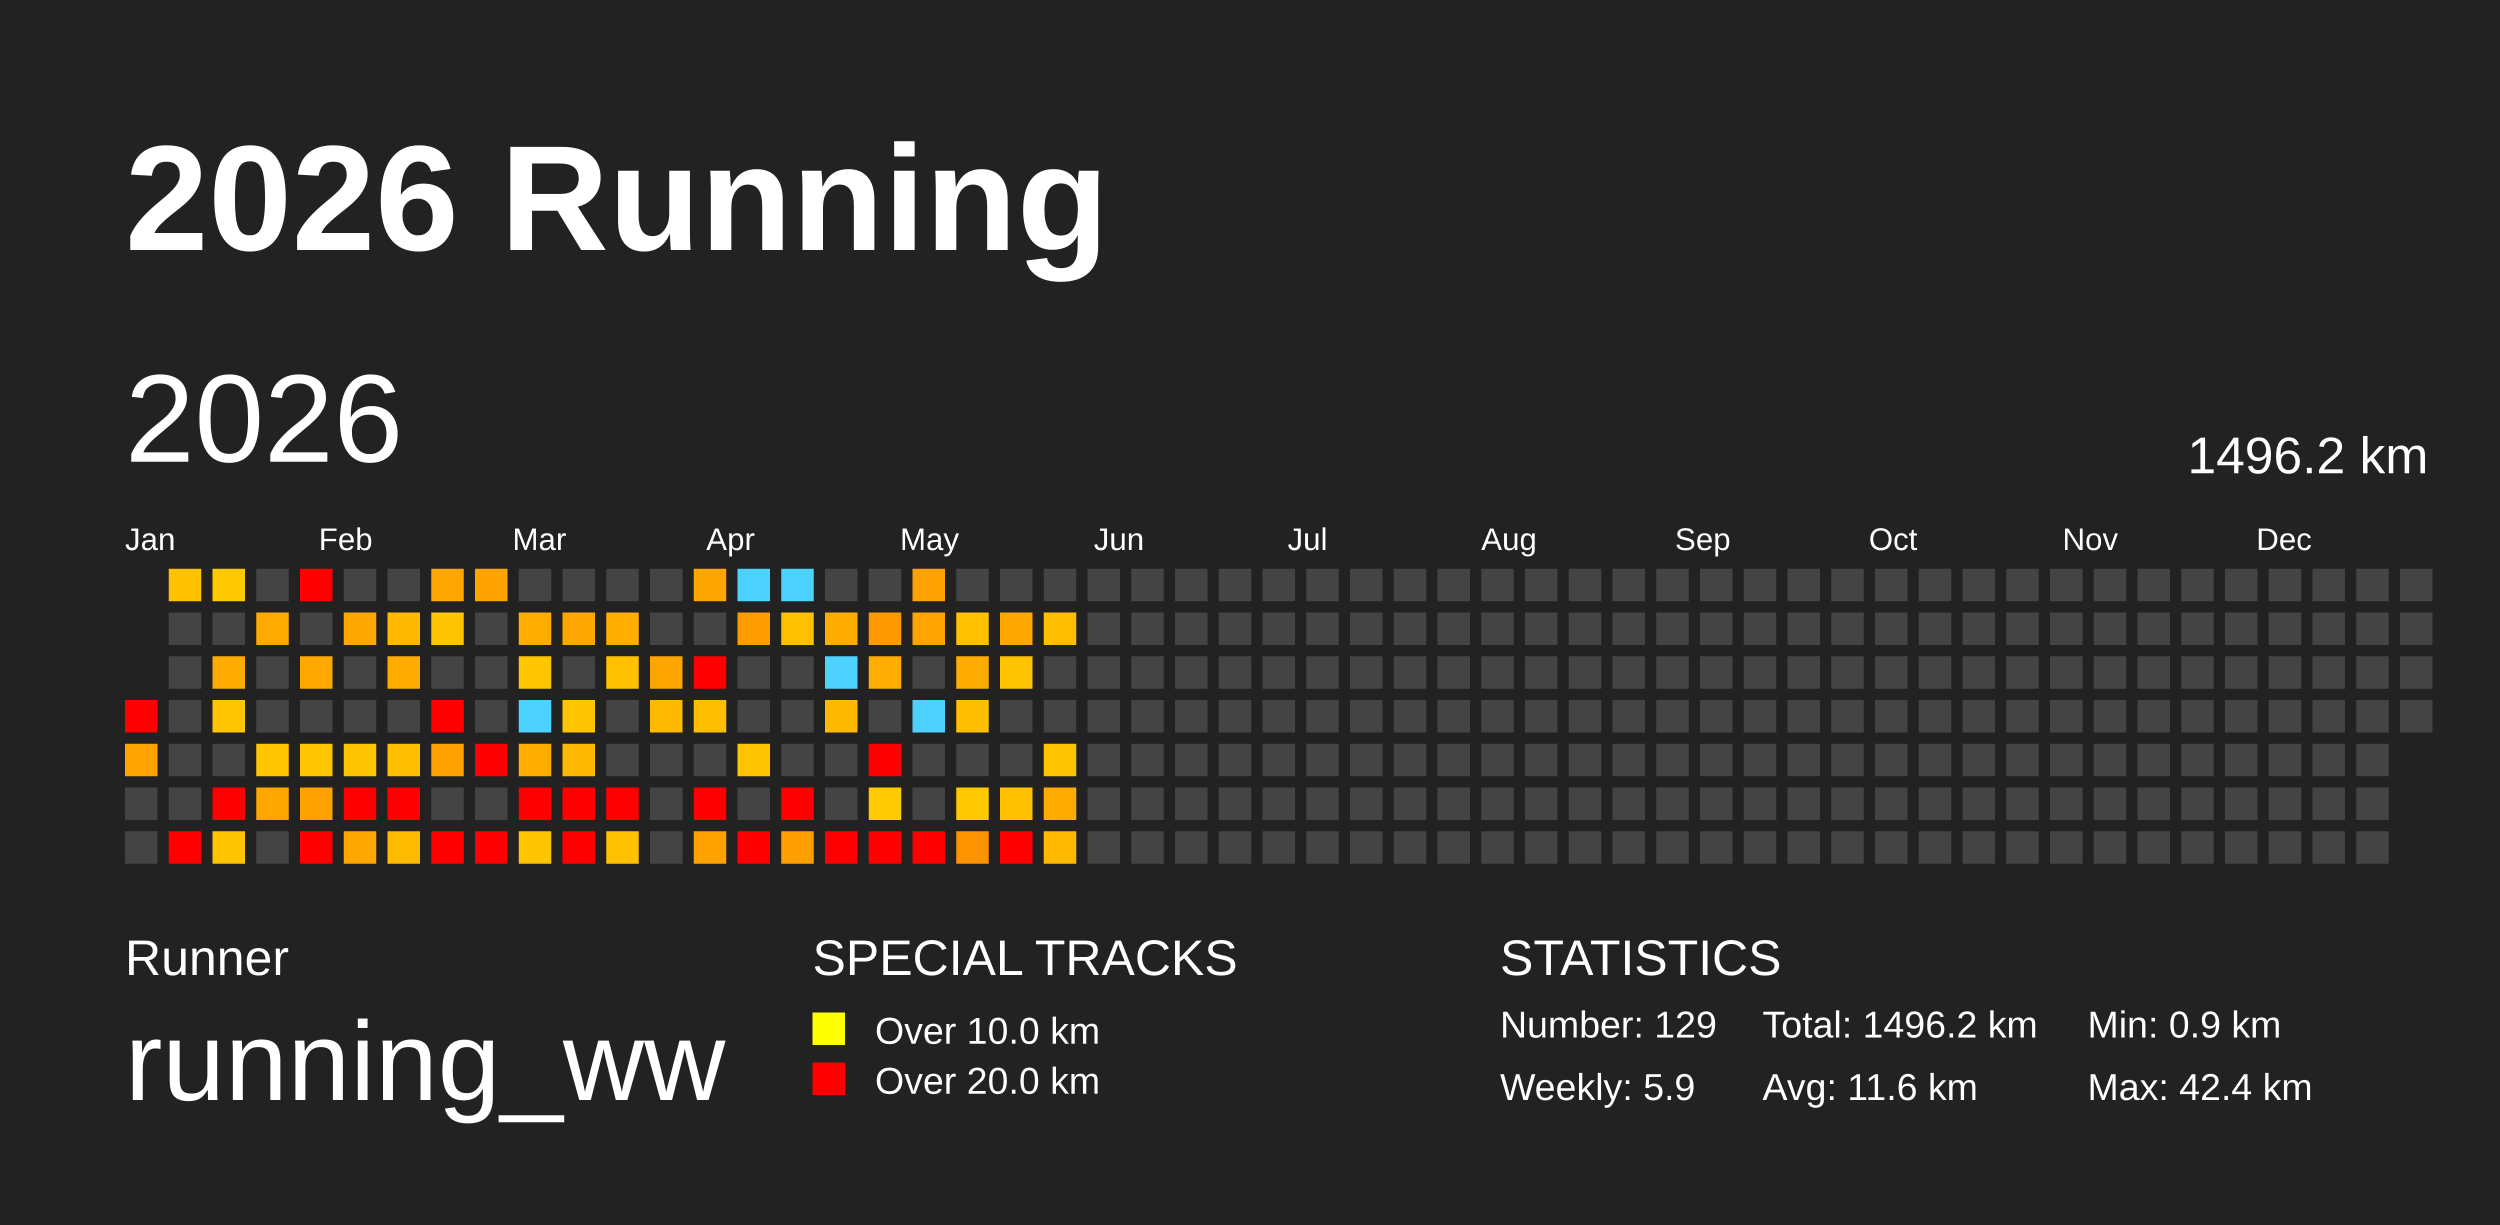
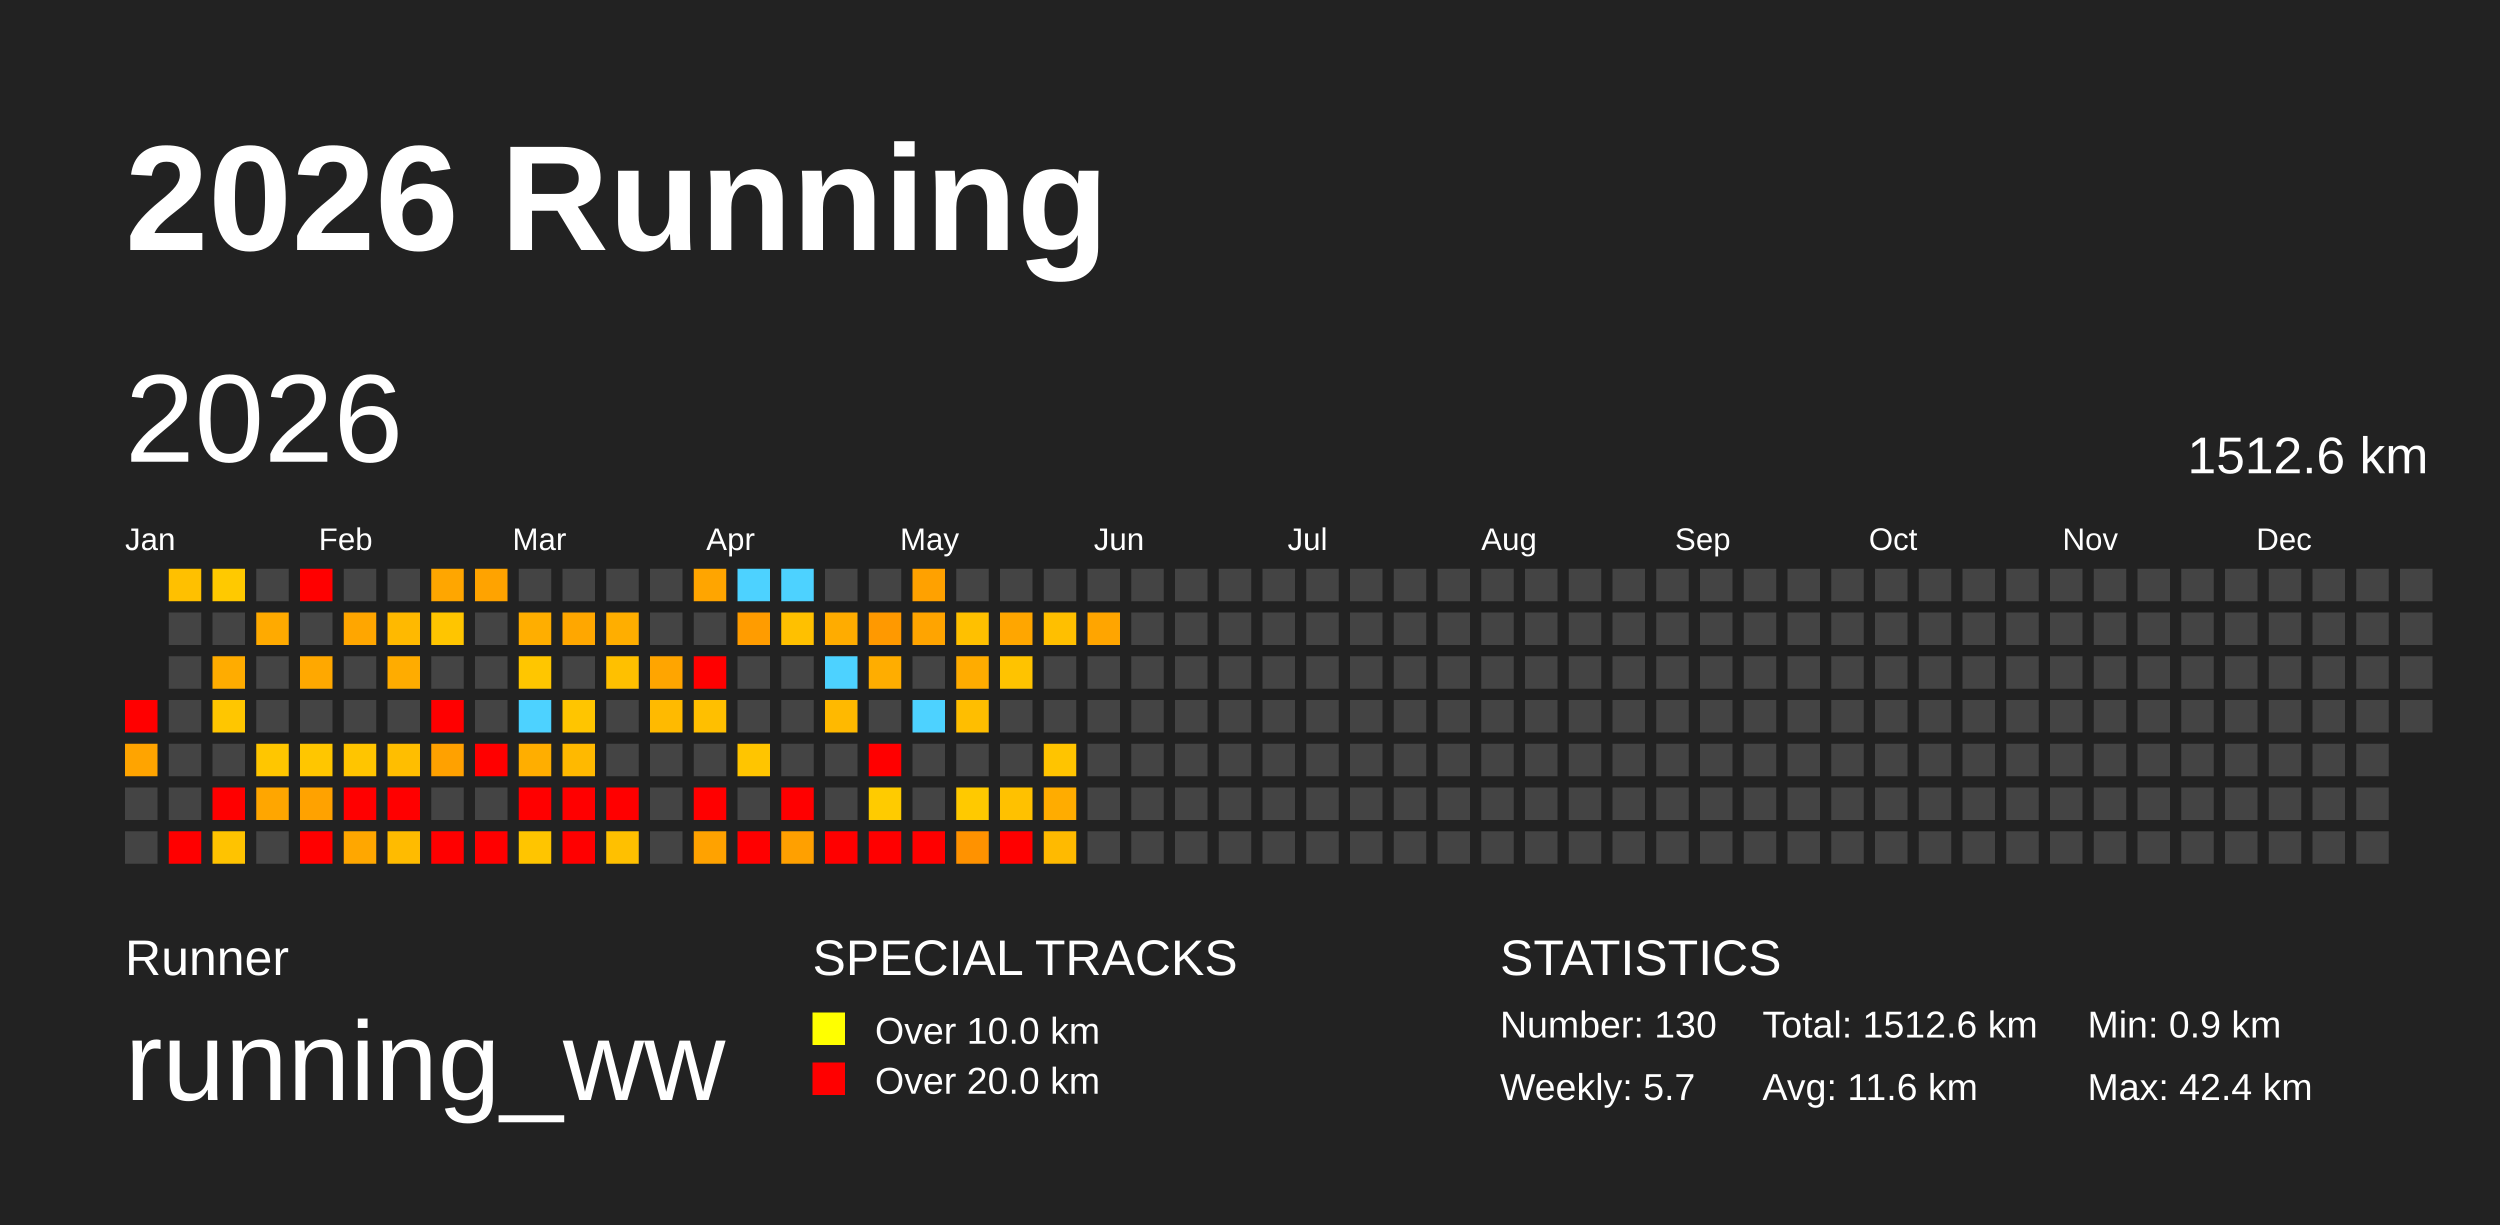
<svg xmlns="http://www.w3.org/2000/svg" baseProfile="full" height="98mm" version="1.1" viewBox="0,0,200,98" width="200mm">
  <defs />
  <rect fill="#222222" height="98" width="200" x="0" y="0" />
  <text fill="#FFFFFF" style="font-size:12px; font-family:Arial; font-weight:bold;" x="10" y="20">2026 Running</text>
  <text fill="#FFFFFF" style="font-size:4px; font-family:Arial" x="10" y="78">Runner</text>
  <text fill="#FFFFFF" style="font-size:9px; font-family:Arial" x="10" y="88">running_ww</text>
  <text fill="#FFFFFF" style="font-size:4px; font-family:Arial" x="65" y="78">SPECIAL TRACKS</text>
  <rect fill="yellow" height="2.6" width="2.6" x="65" y="81" />
  <text fill="#FFFFFF" style="font-size:3px; font-family:Arial" x="70" y="83.5">Over 10.0 km</text>
  <rect fill="red" height="2.6" width="2.6" x="65" y="85" />
  <text fill="#FFFFFF" style="font-size:3px; font-family:Arial" x="70" y="87.5">Over 20.0 km</text>
  <text fill="#FFFFFF" style="font-size:4px; font-family:Arial" x="120" y="78">STATISTICS</text>
-   <text fill="#FFFFFF" style="font-size:3px; font-family:Arial" x="120" y="83">Number: 129</text>
-   <text fill="#FFFFFF" style="font-size:3px; font-family:Arial" x="120" y="88">Weekly: 5.9</text>
-   <text fill="#FFFFFF" style="font-size:3px; font-family:Arial" x="141" y="83">Total: 1496.2 km</text>
+   <text fill="#FFFFFF" style="font-size:3px; font-family:Arial" x="120" y="83">Number: 130</text>
+   <text fill="#FFFFFF" style="font-size:3px; font-family:Arial" x="120" y="88">Weekly: 5.7</text>
+   <text fill="#FFFFFF" style="font-size:3px; font-family:Arial" x="141" y="83">Total: 1512.6 km</text>
  <text fill="#FFFFFF" style="font-size:3px; font-family:Arial" x="141" y="88">Avg: 11.6 km</text>
  <text fill="#FFFFFF" style="font-size:3px; font-family:Arial" x="167" y="83">Min: 0.9 km</text>
  <text fill="#FFFFFF" style="font-size:3px; font-family:Arial" x="167" y="88">Max: 42.4 km</text>
  <text dominant-baseline="hanging" fill="#FFFFFF" style="font-size:10.0px; font-family:Arial;" x="10" y="30">2026</text>
-   <text dominant-baseline="hanging" fill="#FFFFFF" style="font-size:4.125px; font-family:Arial;" x="175" y="35">1496.2 km</text>
+   <text dominant-baseline="hanging" fill="#FFFFFF" style="font-size:4.125px; font-family:Arial;" x="175" y="35">1512.6 km</text>
  <text fill="#FFFFFF" style="font-size:2.5px; font-family:Arial" x="10.0" y="44">Jan</text>
  <text fill="#FFFFFF" style="font-size:2.5px; font-family:Arial" x="25.5" y="44">Feb</text>
  <text fill="#FFFFFF" style="font-size:2.5px; font-family:Arial" x="41.0" y="44">Mar</text>
  <text fill="#FFFFFF" style="font-size:2.5px; font-family:Arial" x="56.5" y="44">Apr</text>
  <text fill="#FFFFFF" style="font-size:2.5px; font-family:Arial" x="72.0" y="44">May</text>
  <text fill="#FFFFFF" style="font-size:2.5px; font-family:Arial" x="87.5" y="44">Jun</text>
  <text fill="#FFFFFF" style="font-size:2.5px; font-family:Arial" x="103.0" y="44">Jul</text>
  <text fill="#FFFFFF" style="font-size:2.5px; font-family:Arial" x="118.5" y="44">Aug</text>
  <text fill="#FFFFFF" style="font-size:2.5px; font-family:Arial" x="134.0" y="44">Sep</text>
  <text fill="#FFFFFF" style="font-size:2.5px; font-family:Arial" x="149.5" y="44">Oct</text>
  <text fill="#FFFFFF" style="font-size:2.5px; font-family:Arial" x="165.0" y="44">Nov</text>
  <text fill="#FFFFFF" style="font-size:2.5px; font-family:Arial" x="180.5" y="44">Dec</text>
  <rect fill="red" height="2.6" width="2.6" x="10.0" y="56.0" />
  <rect fill="#ffa400" height="2.6" width="2.6" x="10.0" y="59.5" />
  <rect fill="#444444" height="2.6" width="2.6" x="10.0" y="63.0" />
  <rect fill="#444444" height="2.6" width="2.6" x="10.0" y="66.5" />
  <rect fill="#ffc000" height="2.6" width="2.6" x="13.5" y="45.5" />
  <rect fill="#444444" height="2.6" width="2.6" x="13.5" y="49.0" />
  <rect fill="#444444" height="2.6" width="2.6" x="13.5" y="52.5" />
  <rect fill="#444444" height="2.6" width="2.6" x="13.5" y="56.0" />
  <rect fill="#444444" height="2.6" width="2.6" x="13.5" y="59.5" />
  <rect fill="#444444" height="2.6" width="2.6" x="13.5" y="63.0" />
  <rect fill="red" height="2.6" width="2.6" x="13.5" y="66.5" />
  <rect fill="#ffc900" height="2.6" width="2.6" x="17.0" y="45.5" />
  <rect fill="#444444" height="2.6" width="2.6" x="17.0" y="49.0" />
  <rect fill="#ffac00" height="2.6" width="2.6" x="17.0" y="52.5" />
  <rect fill="#ffc600" height="2.6" width="2.6" x="17.0" y="56.0" />
  <rect fill="#444444" height="2.6" width="2.6" x="17.0" y="59.5" />
  <rect fill="red" height="2.6" width="2.6" x="17.0" y="63.0" />
  <rect fill="#ffc300" height="2.6" width="2.6" x="17.0" y="66.5" />
  <rect fill="#444444" height="2.6" width="2.6" x="20.5" y="45.5" />
  <rect fill="#ffaa00" height="2.6" width="2.6" x="20.5" y="49.0" />
  <rect fill="#444444" height="2.6" width="2.6" x="20.5" y="52.5" />
  <rect fill="#444444" height="2.6" width="2.6" x="20.5" y="56.0" />
  <rect fill="#ffc600" height="2.6" width="2.6" x="20.5" y="59.5" />
  <rect fill="#ffa600" height="2.6" width="2.6" x="20.5" y="63.0" />
  <rect fill="#444444" height="2.6" width="2.6" x="20.5" y="66.5" />
  <rect fill="red" height="2.6" width="2.6" x="24.0" y="45.5" />
  <rect fill="#444444" height="2.6" width="2.6" x="24.0" y="49.0" />
  <rect fill="#ffa800" height="2.6" width="2.6" x="24.0" y="52.5" />
  <rect fill="#444444" height="2.6" width="2.6" x="24.0" y="56.0" />
  <rect fill="#ffc600" height="2.6" width="2.6" x="24.0" y="59.5" />
  <rect fill="#ffa200" height="2.6" width="2.6" x="24.0" y="63.0" />
  <rect fill="red" height="2.6" width="2.6" x="24.0" y="66.5" />
  <rect fill="#444444" height="2.6" width="2.6" x="27.5" y="45.5" />
  <rect fill="#ffa600" height="2.6" width="2.6" x="27.5" y="49.0" />
  <rect fill="#444444" height="2.6" width="2.6" x="27.5" y="52.5" />
  <rect fill="#444444" height="2.6" width="2.6" x="27.5" y="56.0" />
  <rect fill="#ffc500" height="2.6" width="2.6" x="27.5" y="59.5" />
  <rect fill="red" height="2.6" width="2.6" x="27.5" y="63.0" />
  <rect fill="#ffa700" height="2.6" width="2.6" x="27.5" y="66.5" />
  <rect fill="#444444" height="2.6" width="2.6" x="31.0" y="45.5" />
  <rect fill="#ffb900" height="2.6" width="2.6" x="31.0" y="49.0" />
  <rect fill="#ffac00" height="2.6" width="2.6" x="31.0" y="52.5" />
  <rect fill="#444444" height="2.6" width="2.6" x="31.0" y="56.0" />
  <rect fill="#ffbe00" height="2.6" width="2.6" x="31.0" y="59.5" />
  <rect fill="red" height="2.6" width="2.6" x="31.0" y="63.0" />
  <rect fill="#ffbb00" height="2.6" width="2.6" x="31.0" y="66.5" />
  <rect fill="#ffa600" height="2.6" width="2.6" x="34.5" y="45.5" />
  <rect fill="#ffc500" height="2.6" width="2.6" x="34.5" y="49.0" />
  <rect fill="#444444" height="2.6" width="2.6" x="34.5" y="52.5" />
  <rect fill="red" height="2.6" width="2.6" x="34.5" y="56.0" />
  <rect fill="#ffa100" height="2.6" width="2.6" x="34.5" y="59.5" />
  <rect fill="#444444" height="2.6" width="2.6" x="34.5" y="63.0" />
  <rect fill="red" height="2.6" width="2.6" x="34.5" y="66.5" />
  <rect fill="#ffa300" height="2.6" width="2.6" x="38.0" y="45.5" />
  <rect fill="#444444" height="2.6" width="2.6" x="38.0" y="49.0" />
  <rect fill="#444444" height="2.6" width="2.6" x="38.0" y="52.5" />
  <rect fill="#444444" height="2.6" width="2.6" x="38.0" y="56.0" />
  <rect fill="red" height="2.6" width="2.6" x="38.0" y="59.5" />
  <rect fill="#444444" height="2.6" width="2.6" x="38.0" y="63.0" />
  <rect fill="red" height="2.6" width="2.6" x="38.0" y="66.5" />
  <rect fill="#444444" height="2.6" width="2.6" x="41.5" y="45.5" />
  <rect fill="#ffae00" height="2.6" width="2.6" x="41.5" y="49.0" />
  <rect fill="#ffc600" height="2.6" width="2.6" x="41.5" y="52.5" />
  <rect fill="#4dd2ff" height="2.6" width="2.6" x="41.5" y="56.0" />
  <rect fill="#ffae00" height="2.6" width="2.6" x="41.5" y="59.5" />
  <rect fill="red" height="2.6" width="2.6" x="41.5" y="63.0" />
  <rect fill="#ffc500" height="2.6" width="2.6" x="41.5" y="66.5" />
  <rect fill="#444444" height="2.6" width="2.6" x="45.0" y="45.5" />
  <rect fill="#ffa700" height="2.6" width="2.6" x="45.0" y="49.0" />
  <rect fill="#444444" height="2.6" width="2.6" x="45.0" y="52.5" />
  <rect fill="#ffc500" height="2.6" width="2.6" x="45.0" y="56.0" />
  <rect fill="#ffb900" height="2.6" width="2.6" x="45.0" y="59.5" />
  <rect fill="red" height="2.6" width="2.6" x="45.0" y="63.0" />
  <rect fill="red" height="2.6" width="2.6" x="45.0" y="66.5" />
  <rect fill="#444444" height="2.6" width="2.6" x="48.5" y="45.5" />
  <rect fill="#ffae00" height="2.6" width="2.6" x="48.5" y="49.0" />
  <rect fill="#ffc000" height="2.6" width="2.6" x="48.5" y="52.5" />
  <rect fill="#444444" height="2.6" width="2.6" x="48.5" y="56.0" />
  <rect fill="#444444" height="2.6" width="2.6" x="48.5" y="59.5" />
  <rect fill="red" height="2.6" width="2.6" x="48.5" y="63.0" />
  <rect fill="#ffc000" height="2.6" width="2.6" x="48.5" y="66.5" />
  <rect fill="#444444" height="2.6" width="2.6" x="52.0" y="45.5" />
  <rect fill="#444444" height="2.6" width="2.6" x="52.0" y="49.0" />
  <rect fill="#ffa500" height="2.6" width="2.6" x="52.0" y="52.5" />
  <rect fill="#ffba00" height="2.6" width="2.6" x="52.0" y="56.0" />
  <rect fill="#444444" height="2.6" width="2.6" x="52.0" y="59.5" />
  <rect fill="#444444" height="2.6" width="2.6" x="52.0" y="63.0" />
  <rect fill="#444444" height="2.6" width="2.6" x="52.0" y="66.5" />
  <rect fill="#ffa500" height="2.6" width="2.6" x="55.5" y="45.5" />
  <rect fill="#444444" height="2.6" width="2.6" x="55.5" y="49.0" />
  <rect fill="red" height="2.6" width="2.6" x="55.5" y="52.5" />
  <rect fill="#ffbf00" height="2.6" width="2.6" x="55.5" y="56.0" />
  <rect fill="#444444" height="2.6" width="2.6" x="55.5" y="59.5" />
  <rect fill="red" height="2.6" width="2.6" x="55.5" y="63.0" />
  <rect fill="#ffa200" height="2.6" width="2.6" x="55.5" y="66.5" />
  <rect fill="#4dd2ff" height="2.6" width="2.6" x="59.0" y="45.5" />
  <rect fill="#ff9c00" height="2.6" width="2.6" x="59.0" y="49.0" />
  <rect fill="#444444" height="2.6" width="2.6" x="59.0" y="52.5" />
  <rect fill="#444444" height="2.6" width="2.6" x="59.0" y="56.0" />
  <rect fill="#ffc500" height="2.6" width="2.6" x="59.0" y="59.5" />
  <rect fill="#444444" height="2.6" width="2.6" x="59.0" y="63.0" />
  <rect fill="red" height="2.6" width="2.6" x="59.0" y="66.5" />
  <rect fill="#4dd2ff" height="2.6" width="2.6" x="62.5" y="45.5" />
  <rect fill="#ffc000" height="2.6" width="2.6" x="62.5" y="49.0" />
  <rect fill="#444444" height="2.6" width="2.6" x="62.5" y="52.5" />
  <rect fill="#444444" height="2.6" width="2.6" x="62.5" y="56.0" />
  <rect fill="#444444" height="2.6" width="2.6" x="62.5" y="59.5" />
  <rect fill="red" height="2.6" width="2.6" x="62.5" y="63.0" />
  <rect fill="#ffa000" height="2.6" width="2.6" x="62.5" y="66.5" />
  <rect fill="#444444" height="2.6" width="2.6" x="66.0" y="45.5" />
  <rect fill="#ffac00" height="2.6" width="2.6" x="66.0" y="49.0" />
  <rect fill="#4dd2ff" height="2.6" width="2.6" x="66.0" y="52.5" />
  <rect fill="#ffb900" height="2.6" width="2.6" x="66.0" y="56.0" />
  <rect fill="#444444" height="2.6" width="2.6" x="66.0" y="59.5" />
  <rect fill="#444444" height="2.6" width="2.6" x="66.0" y="63.0" />
  <rect fill="red" height="2.6" width="2.6" x="66.0" y="66.5" />
  <rect fill="#444444" height="2.6" width="2.6" x="69.5" y="45.5" />
  <rect fill="#ff9900" height="2.6" width="2.6" x="69.5" y="49.0" />
  <rect fill="#ffad00" height="2.6" width="2.6" x="69.5" y="52.5" />
  <rect fill="#444444" height="2.6" width="2.6" x="69.5" y="56.0" />
  <rect fill="red" height="2.6" width="2.6" x="69.5" y="59.5" />
  <rect fill="#ffcb00" height="2.6" width="2.6" x="69.5" y="63.0" />
  <rect fill="red" height="2.6" width="2.6" x="69.5" y="66.5" />
  <rect fill="#ffa100" height="2.6" width="2.6" x="73.0" y="45.5" />
  <rect fill="#ffa400" height="2.6" width="2.6" x="73.0" y="49.0" />
  <rect fill="#444444" height="2.6" width="2.6" x="73.0" y="52.5" />
  <rect fill="#4dd2ff" height="2.6" width="2.6" x="73.0" y="56.0" />
  <rect fill="#444444" height="2.6" width="2.6" x="73.0" y="59.5" />
  <rect fill="#444444" height="2.6" width="2.6" x="73.0" y="63.0" />
  <rect fill="red" height="2.6" width="2.6" x="73.0" y="66.5" />
  <rect fill="#444444" height="2.6" width="2.6" x="76.5" y="45.5" />
  <rect fill="#ffc000" height="2.6" width="2.6" x="76.5" y="49.0" />
  <rect fill="#ffac00" height="2.6" width="2.6" x="76.5" y="52.5" />
  <rect fill="#ffbe00" height="2.6" width="2.6" x="76.5" y="56.0" />
  <rect fill="#444444" height="2.6" width="2.6" x="76.5" y="59.5" />
  <rect fill="#ffc900" height="2.6" width="2.6" x="76.5" y="63.0" />
  <rect fill="#ff9200" height="2.6" width="2.6" x="76.5" y="66.5" />
  <rect fill="#444444" height="2.6" width="2.6" x="80.0" y="45.5" />
  <rect fill="#ffa600" height="2.6" width="2.6" x="80.0" y="49.0" />
  <rect fill="#ffc300" height="2.6" width="2.6" x="80.0" y="52.5" />
  <rect fill="#444444" height="2.6" width="2.6" x="80.0" y="56.0" />
  <rect fill="#444444" height="2.6" width="2.6" x="80.0" y="59.5" />
  <rect fill="#ffc100" height="2.6" width="2.6" x="80.0" y="63.0" />
  <rect fill="red" height="2.6" width="2.6" x="80.0" y="66.5" />
  <rect fill="#444444" height="2.6" width="2.6" x="83.5" y="45.5" />
  <rect fill="#ffbf00" height="2.6" width="2.6" x="83.5" y="49.0" />
  <rect fill="#444444" height="2.6" width="2.6" x="83.5" y="52.5" />
  <rect fill="#444444" height="2.6" width="2.6" x="83.5" y="56.0" />
  <rect fill="#ffc400" height="2.6" width="2.6" x="83.5" y="59.5" />
  <rect fill="#ffac00" height="2.6" width="2.6" x="83.5" y="63.0" />
  <rect fill="#ffba00" height="2.6" width="2.6" x="83.5" y="66.5" />
  <rect fill="#444444" height="2.6" width="2.6" x="87.0" y="45.5" />
-   <rect fill="#444444" height="2.6" width="2.6" x="87.0" y="49.0" />
+   <rect fill="#ffa500" height="2.6" width="2.6" x="87.0" y="49.0" />
  <rect fill="#444444" height="2.6" width="2.6" x="87.0" y="52.5" />
  <rect fill="#444444" height="2.6" width="2.6" x="87.0" y="56.0" />
  <rect fill="#444444" height="2.6" width="2.6" x="87.0" y="59.5" />
  <rect fill="#444444" height="2.6" width="2.6" x="87.0" y="63.0" />
  <rect fill="#444444" height="2.6" width="2.6" x="87.0" y="66.5" />
  <rect fill="#444444" height="2.6" width="2.6" x="90.5" y="45.5" />
  <rect fill="#444444" height="2.6" width="2.6" x="90.5" y="49.0" />
  <rect fill="#444444" height="2.6" width="2.6" x="90.5" y="52.5" />
  <rect fill="#444444" height="2.6" width="2.6" x="90.5" y="56.0" />
  <rect fill="#444444" height="2.6" width="2.6" x="90.5" y="59.5" />
  <rect fill="#444444" height="2.6" width="2.6" x="90.5" y="63.0" />
  <rect fill="#444444" height="2.6" width="2.6" x="90.5" y="66.5" />
  <rect fill="#444444" height="2.6" width="2.6" x="94.0" y="45.5" />
  <rect fill="#444444" height="2.6" width="2.6" x="94.0" y="49.0" />
  <rect fill="#444444" height="2.6" width="2.6" x="94.0" y="52.5" />
  <rect fill="#444444" height="2.6" width="2.6" x="94.0" y="56.0" />
  <rect fill="#444444" height="2.6" width="2.6" x="94.0" y="59.5" />
  <rect fill="#444444" height="2.6" width="2.6" x="94.0" y="63.0" />
  <rect fill="#444444" height="2.6" width="2.6" x="94.0" y="66.5" />
  <rect fill="#444444" height="2.6" width="2.6" x="97.5" y="45.5" />
  <rect fill="#444444" height="2.6" width="2.6" x="97.5" y="49.0" />
  <rect fill="#444444" height="2.6" width="2.6" x="97.5" y="52.5" />
  <rect fill="#444444" height="2.6" width="2.6" x="97.5" y="56.0" />
  <rect fill="#444444" height="2.6" width="2.6" x="97.5" y="59.5" />
  <rect fill="#444444" height="2.6" width="2.6" x="97.5" y="63.0" />
  <rect fill="#444444" height="2.6" width="2.6" x="97.5" y="66.5" />
  <rect fill="#444444" height="2.6" width="2.6" x="101.0" y="45.5" />
  <rect fill="#444444" height="2.6" width="2.6" x="101.0" y="49.0" />
  <rect fill="#444444" height="2.6" width="2.6" x="101.0" y="52.5" />
  <rect fill="#444444" height="2.6" width="2.6" x="101.0" y="56.0" />
  <rect fill="#444444" height="2.6" width="2.6" x="101.0" y="59.5" />
  <rect fill="#444444" height="2.6" width="2.6" x="101.0" y="63.0" />
  <rect fill="#444444" height="2.6" width="2.6" x="101.0" y="66.5" />
  <rect fill="#444444" height="2.6" width="2.6" x="104.5" y="45.5" />
  <rect fill="#444444" height="2.6" width="2.6" x="104.5" y="49.0" />
  <rect fill="#444444" height="2.6" width="2.6" x="104.5" y="52.5" />
  <rect fill="#444444" height="2.6" width="2.6" x="104.5" y="56.0" />
  <rect fill="#444444" height="2.6" width="2.6" x="104.5" y="59.5" />
  <rect fill="#444444" height="2.6" width="2.6" x="104.5" y="63.0" />
  <rect fill="#444444" height="2.6" width="2.6" x="104.5" y="66.5" />
  <rect fill="#444444" height="2.6" width="2.6" x="108.0" y="45.5" />
  <rect fill="#444444" height="2.6" width="2.6" x="108.0" y="49.0" />
  <rect fill="#444444" height="2.6" width="2.6" x="108.0" y="52.5" />
  <rect fill="#444444" height="2.6" width="2.6" x="108.0" y="56.0" />
  <rect fill="#444444" height="2.6" width="2.6" x="108.0" y="59.5" />
  <rect fill="#444444" height="2.6" width="2.6" x="108.0" y="63.0" />
  <rect fill="#444444" height="2.6" width="2.6" x="108.0" y="66.5" />
  <rect fill="#444444" height="2.6" width="2.6" x="111.5" y="45.5" />
  <rect fill="#444444" height="2.6" width="2.6" x="111.5" y="49.0" />
  <rect fill="#444444" height="2.6" width="2.6" x="111.5" y="52.5" />
  <rect fill="#444444" height="2.6" width="2.6" x="111.5" y="56.0" />
  <rect fill="#444444" height="2.6" width="2.6" x="111.5" y="59.5" />
  <rect fill="#444444" height="2.6" width="2.6" x="111.5" y="63.0" />
  <rect fill="#444444" height="2.6" width="2.6" x="111.5" y="66.5" />
  <rect fill="#444444" height="2.6" width="2.6" x="115.0" y="45.5" />
  <rect fill="#444444" height="2.6" width="2.6" x="115.0" y="49.0" />
  <rect fill="#444444" height="2.6" width="2.6" x="115.0" y="52.5" />
  <rect fill="#444444" height="2.6" width="2.6" x="115.0" y="56.0" />
  <rect fill="#444444" height="2.6" width="2.6" x="115.0" y="59.5" />
  <rect fill="#444444" height="2.6" width="2.6" x="115.0" y="63.0" />
  <rect fill="#444444" height="2.6" width="2.6" x="115.0" y="66.5" />
  <rect fill="#444444" height="2.6" width="2.6" x="118.5" y="45.5" />
  <rect fill="#444444" height="2.6" width="2.6" x="118.5" y="49.0" />
  <rect fill="#444444" height="2.6" width="2.6" x="118.5" y="52.5" />
  <rect fill="#444444" height="2.6" width="2.6" x="118.5" y="56.0" />
  <rect fill="#444444" height="2.6" width="2.6" x="118.5" y="59.5" />
  <rect fill="#444444" height="2.6" width="2.6" x="118.5" y="63.0" />
  <rect fill="#444444" height="2.6" width="2.6" x="118.5" y="66.5" />
  <rect fill="#444444" height="2.6" width="2.6" x="122.0" y="45.5" />
  <rect fill="#444444" height="2.6" width="2.6" x="122.0" y="49.0" />
  <rect fill="#444444" height="2.6" width="2.6" x="122.0" y="52.5" />
  <rect fill="#444444" height="2.6" width="2.6" x="122.0" y="56.0" />
  <rect fill="#444444" height="2.6" width="2.6" x="122.0" y="59.5" />
  <rect fill="#444444" height="2.6" width="2.6" x="122.0" y="63.0" />
  <rect fill="#444444" height="2.6" width="2.6" x="122.0" y="66.5" />
  <rect fill="#444444" height="2.6" width="2.6" x="125.5" y="45.5" />
  <rect fill="#444444" height="2.6" width="2.6" x="125.5" y="49.0" />
  <rect fill="#444444" height="2.6" width="2.6" x="125.5" y="52.5" />
  <rect fill="#444444" height="2.6" width="2.6" x="125.5" y="56.0" />
  <rect fill="#444444" height="2.6" width="2.6" x="125.5" y="59.5" />
  <rect fill="#444444" height="2.6" width="2.6" x="125.5" y="63.0" />
  <rect fill="#444444" height="2.6" width="2.6" x="125.5" y="66.5" />
  <rect fill="#444444" height="2.6" width="2.6" x="129.0" y="45.5" />
  <rect fill="#444444" height="2.6" width="2.6" x="129.0" y="49.0" />
  <rect fill="#444444" height="2.6" width="2.6" x="129.0" y="52.5" />
  <rect fill="#444444" height="2.6" width="2.6" x="129.0" y="56.0" />
  <rect fill="#444444" height="2.6" width="2.6" x="129.0" y="59.5" />
  <rect fill="#444444" height="2.6" width="2.6" x="129.0" y="63.0" />
  <rect fill="#444444" height="2.6" width="2.6" x="129.0" y="66.5" />
  <rect fill="#444444" height="2.6" width="2.6" x="132.5" y="45.5" />
  <rect fill="#444444" height="2.6" width="2.6" x="132.5" y="49.0" />
  <rect fill="#444444" height="2.6" width="2.6" x="132.5" y="52.5" />
  <rect fill="#444444" height="2.6" width="2.6" x="132.5" y="56.0" />
  <rect fill="#444444" height="2.6" width="2.6" x="132.5" y="59.5" />
  <rect fill="#444444" height="2.6" width="2.6" x="132.5" y="63.0" />
  <rect fill="#444444" height="2.6" width="2.6" x="132.5" y="66.5" />
  <rect fill="#444444" height="2.6" width="2.6" x="136.0" y="45.5" />
  <rect fill="#444444" height="2.6" width="2.6" x="136.0" y="49.0" />
  <rect fill="#444444" height="2.6" width="2.6" x="136.0" y="52.5" />
  <rect fill="#444444" height="2.6" width="2.6" x="136.0" y="56.0" />
  <rect fill="#444444" height="2.6" width="2.6" x="136.0" y="59.5" />
  <rect fill="#444444" height="2.6" width="2.6" x="136.0" y="63.0" />
  <rect fill="#444444" height="2.6" width="2.6" x="136.0" y="66.5" />
  <rect fill="#444444" height="2.6" width="2.6" x="139.5" y="45.5" />
  <rect fill="#444444" height="2.6" width="2.6" x="139.5" y="49.0" />
  <rect fill="#444444" height="2.6" width="2.6" x="139.5" y="52.5" />
  <rect fill="#444444" height="2.6" width="2.6" x="139.5" y="56.0" />
  <rect fill="#444444" height="2.6" width="2.6" x="139.5" y="59.5" />
  <rect fill="#444444" height="2.6" width="2.6" x="139.5" y="63.0" />
  <rect fill="#444444" height="2.6" width="2.6" x="139.5" y="66.5" />
  <rect fill="#444444" height="2.6" width="2.6" x="143.0" y="45.5" />
  <rect fill="#444444" height="2.6" width="2.6" x="143.0" y="49.0" />
  <rect fill="#444444" height="2.6" width="2.6" x="143.0" y="52.5" />
  <rect fill="#444444" height="2.6" width="2.6" x="143.0" y="56.0" />
  <rect fill="#444444" height="2.6" width="2.6" x="143.0" y="59.5" />
  <rect fill="#444444" height="2.6" width="2.6" x="143.0" y="63.0" />
  <rect fill="#444444" height="2.6" width="2.6" x="143.0" y="66.5" />
  <rect fill="#444444" height="2.6" width="2.6" x="146.5" y="45.5" />
  <rect fill="#444444" height="2.6" width="2.6" x="146.5" y="49.0" />
  <rect fill="#444444" height="2.6" width="2.6" x="146.5" y="52.5" />
  <rect fill="#444444" height="2.6" width="2.6" x="146.5" y="56.0" />
  <rect fill="#444444" height="2.6" width="2.6" x="146.5" y="59.5" />
  <rect fill="#444444" height="2.6" width="2.6" x="146.5" y="63.0" />
  <rect fill="#444444" height="2.6" width="2.6" x="146.5" y="66.5" />
  <rect fill="#444444" height="2.6" width="2.6" x="150.0" y="45.5" />
  <rect fill="#444444" height="2.6" width="2.6" x="150.0" y="49.0" />
  <rect fill="#444444" height="2.6" width="2.6" x="150.0" y="52.5" />
  <rect fill="#444444" height="2.6" width="2.6" x="150.0" y="56.0" />
  <rect fill="#444444" height="2.6" width="2.6" x="150.0" y="59.5" />
  <rect fill="#444444" height="2.6" width="2.6" x="150.0" y="63.0" />
  <rect fill="#444444" height="2.6" width="2.6" x="150.0" y="66.5" />
  <rect fill="#444444" height="2.6" width="2.6" x="153.5" y="45.5" />
  <rect fill="#444444" height="2.6" width="2.6" x="153.5" y="49.0" />
  <rect fill="#444444" height="2.6" width="2.6" x="153.5" y="52.5" />
  <rect fill="#444444" height="2.6" width="2.6" x="153.5" y="56.0" />
  <rect fill="#444444" height="2.6" width="2.6" x="153.5" y="59.5" />
  <rect fill="#444444" height="2.6" width="2.6" x="153.5" y="63.0" />
  <rect fill="#444444" height="2.6" width="2.6" x="153.5" y="66.5" />
  <rect fill="#444444" height="2.6" width="2.6" x="157.0" y="45.5" />
  <rect fill="#444444" height="2.6" width="2.6" x="157.0" y="49.0" />
  <rect fill="#444444" height="2.6" width="2.6" x="157.0" y="52.5" />
  <rect fill="#444444" height="2.6" width="2.6" x="157.0" y="56.0" />
  <rect fill="#444444" height="2.6" width="2.6" x="157.0" y="59.5" />
  <rect fill="#444444" height="2.6" width="2.6" x="157.0" y="63.0" />
  <rect fill="#444444" height="2.6" width="2.6" x="157.0" y="66.5" />
  <rect fill="#444444" height="2.6" width="2.6" x="160.5" y="45.5" />
  <rect fill="#444444" height="2.6" width="2.6" x="160.5" y="49.0" />
  <rect fill="#444444" height="2.6" width="2.6" x="160.5" y="52.5" />
  <rect fill="#444444" height="2.6" width="2.6" x="160.5" y="56.0" />
  <rect fill="#444444" height="2.6" width="2.6" x="160.5" y="59.5" />
  <rect fill="#444444" height="2.6" width="2.6" x="160.5" y="63.0" />
  <rect fill="#444444" height="2.6" width="2.6" x="160.5" y="66.5" />
  <rect fill="#444444" height="2.6" width="2.6" x="164.0" y="45.5" />
  <rect fill="#444444" height="2.6" width="2.6" x="164.0" y="49.0" />
  <rect fill="#444444" height="2.6" width="2.6" x="164.0" y="52.5" />
  <rect fill="#444444" height="2.6" width="2.6" x="164.0" y="56.0" />
  <rect fill="#444444" height="2.6" width="2.6" x="164.0" y="59.5" />
  <rect fill="#444444" height="2.6" width="2.6" x="164.0" y="63.0" />
  <rect fill="#444444" height="2.6" width="2.6" x="164.0" y="66.5" />
  <rect fill="#444444" height="2.6" width="2.6" x="167.5" y="45.5" />
  <rect fill="#444444" height="2.6" width="2.6" x="167.5" y="49.0" />
  <rect fill="#444444" height="2.6" width="2.6" x="167.5" y="52.5" />
  <rect fill="#444444" height="2.6" width="2.6" x="167.5" y="56.0" />
  <rect fill="#444444" height="2.6" width="2.6" x="167.5" y="59.5" />
  <rect fill="#444444" height="2.6" width="2.6" x="167.5" y="63.0" />
  <rect fill="#444444" height="2.6" width="2.6" x="167.5" y="66.5" />
  <rect fill="#444444" height="2.6" width="2.6" x="171.0" y="45.5" />
  <rect fill="#444444" height="2.6" width="2.6" x="171.0" y="49.0" />
  <rect fill="#444444" height="2.6" width="2.6" x="171.0" y="52.5" />
  <rect fill="#444444" height="2.6" width="2.6" x="171.0" y="56.0" />
  <rect fill="#444444" height="2.6" width="2.6" x="171.0" y="59.5" />
  <rect fill="#444444" height="2.6" width="2.6" x="171.0" y="63.0" />
  <rect fill="#444444" height="2.6" width="2.6" x="171.0" y="66.5" />
  <rect fill="#444444" height="2.6" width="2.6" x="174.5" y="45.5" />
  <rect fill="#444444" height="2.6" width="2.6" x="174.5" y="49.0" />
  <rect fill="#444444" height="2.6" width="2.6" x="174.5" y="52.5" />
  <rect fill="#444444" height="2.6" width="2.6" x="174.5" y="56.0" />
  <rect fill="#444444" height="2.6" width="2.6" x="174.5" y="59.5" />
  <rect fill="#444444" height="2.6" width="2.6" x="174.5" y="63.0" />
  <rect fill="#444444" height="2.6" width="2.6" x="174.5" y="66.5" />
  <rect fill="#444444" height="2.6" width="2.6" x="178.0" y="45.5" />
  <rect fill="#444444" height="2.6" width="2.6" x="178.0" y="49.0" />
  <rect fill="#444444" height="2.6" width="2.6" x="178.0" y="52.5" />
  <rect fill="#444444" height="2.6" width="2.6" x="178.0" y="56.0" />
  <rect fill="#444444" height="2.6" width="2.6" x="178.0" y="59.5" />
  <rect fill="#444444" height="2.6" width="2.6" x="178.0" y="63.0" />
  <rect fill="#444444" height="2.6" width="2.6" x="178.0" y="66.5" />
  <rect fill="#444444" height="2.6" width="2.6" x="181.5" y="45.5" />
  <rect fill="#444444" height="2.6" width="2.6" x="181.5" y="49.0" />
  <rect fill="#444444" height="2.6" width="2.6" x="181.5" y="52.5" />
  <rect fill="#444444" height="2.6" width="2.6" x="181.5" y="56.0" />
  <rect fill="#444444" height="2.6" width="2.6" x="181.5" y="59.5" />
  <rect fill="#444444" height="2.6" width="2.6" x="181.5" y="63.0" />
  <rect fill="#444444" height="2.6" width="2.6" x="181.5" y="66.5" />
  <rect fill="#444444" height="2.6" width="2.6" x="185.0" y="45.5" />
  <rect fill="#444444" height="2.6" width="2.6" x="185.0" y="49.0" />
  <rect fill="#444444" height="2.6" width="2.6" x="185.0" y="52.5" />
  <rect fill="#444444" height="2.6" width="2.6" x="185.0" y="56.0" />
  <rect fill="#444444" height="2.6" width="2.6" x="185.0" y="59.5" />
  <rect fill="#444444" height="2.6" width="2.6" x="185.0" y="63.0" />
  <rect fill="#444444" height="2.6" width="2.6" x="185.0" y="66.5" />
  <rect fill="#444444" height="2.6" width="2.6" x="188.5" y="45.5" />
  <rect fill="#444444" height="2.6" width="2.6" x="188.5" y="49.0" />
  <rect fill="#444444" height="2.6" width="2.6" x="188.5" y="52.5" />
  <rect fill="#444444" height="2.6" width="2.6" x="188.5" y="56.0" />
  <rect fill="#444444" height="2.6" width="2.6" x="188.5" y="59.5" />
  <rect fill="#444444" height="2.6" width="2.6" x="188.5" y="63.0" />
  <rect fill="#444444" height="2.6" width="2.6" x="188.5" y="66.5" />
  <rect fill="#444444" height="2.6" width="2.6" x="192.0" y="45.5" />
  <rect fill="#444444" height="2.6" width="2.6" x="192.0" y="49.0" />
  <rect fill="#444444" height="2.6" width="2.6" x="192.0" y="52.5" />
  <rect fill="#444444" height="2.6" width="2.6" x="192.0" y="56.0" />
</svg>
